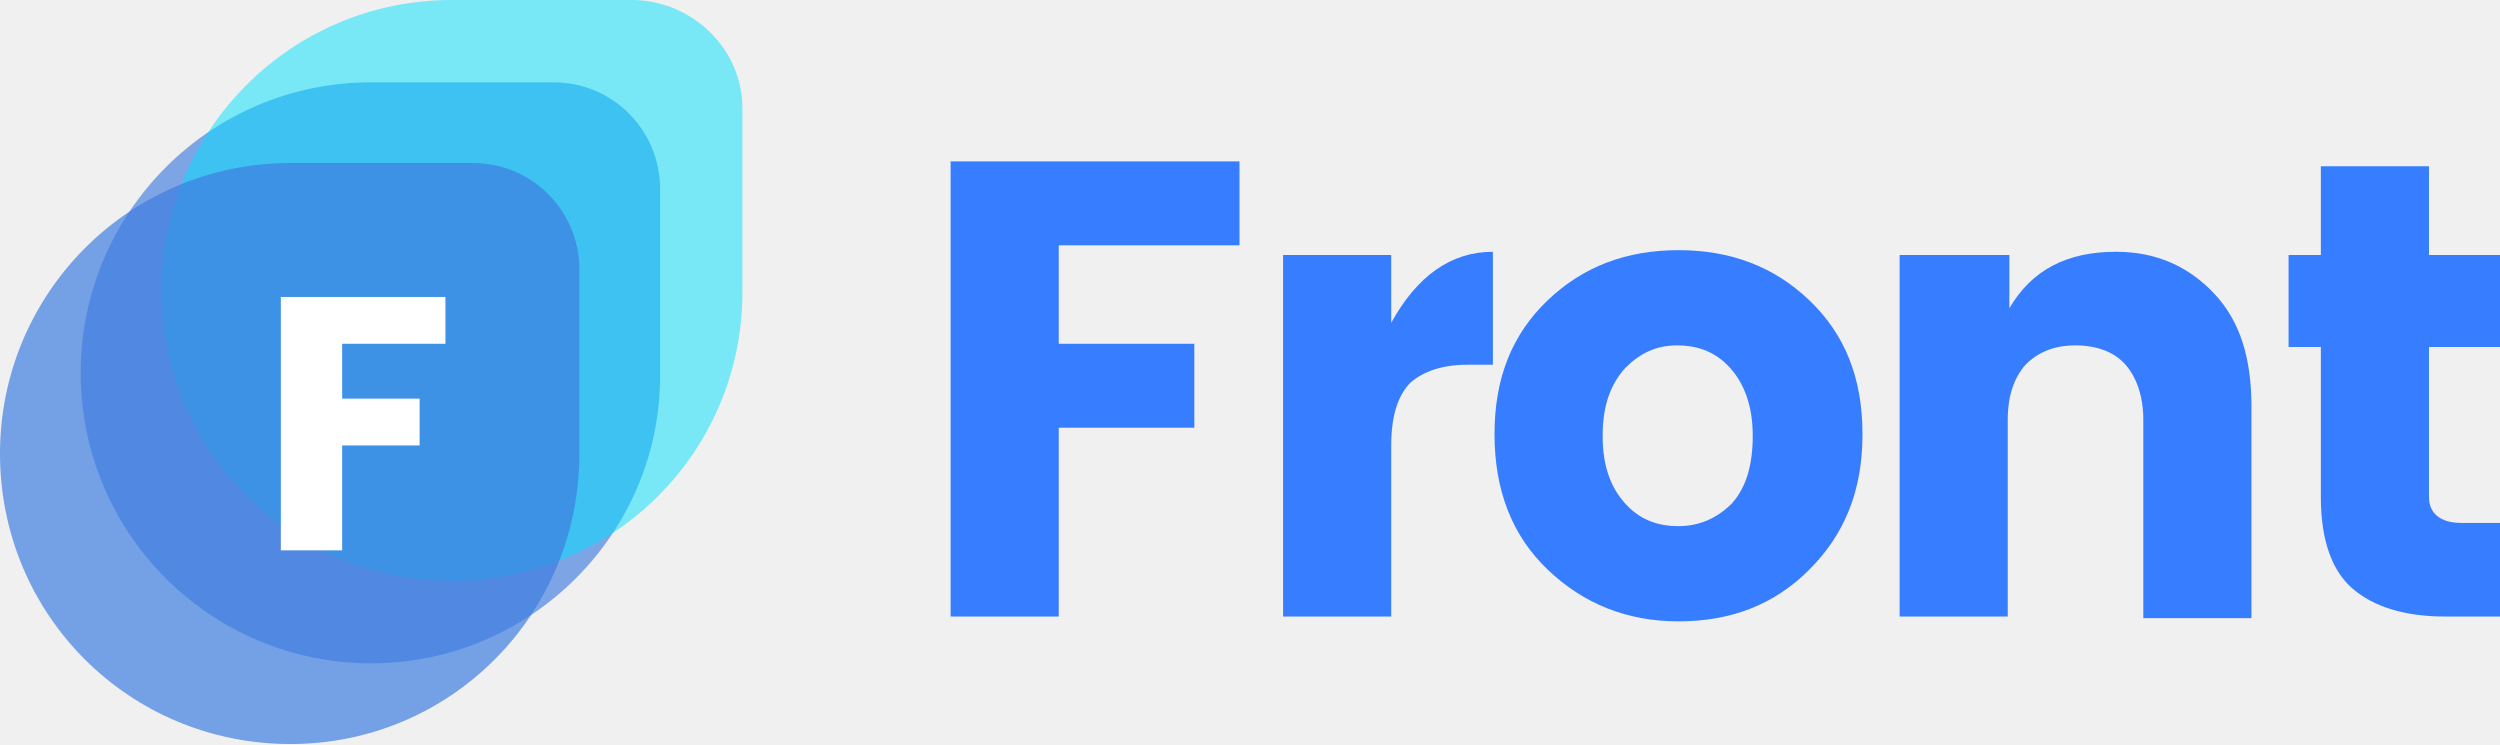
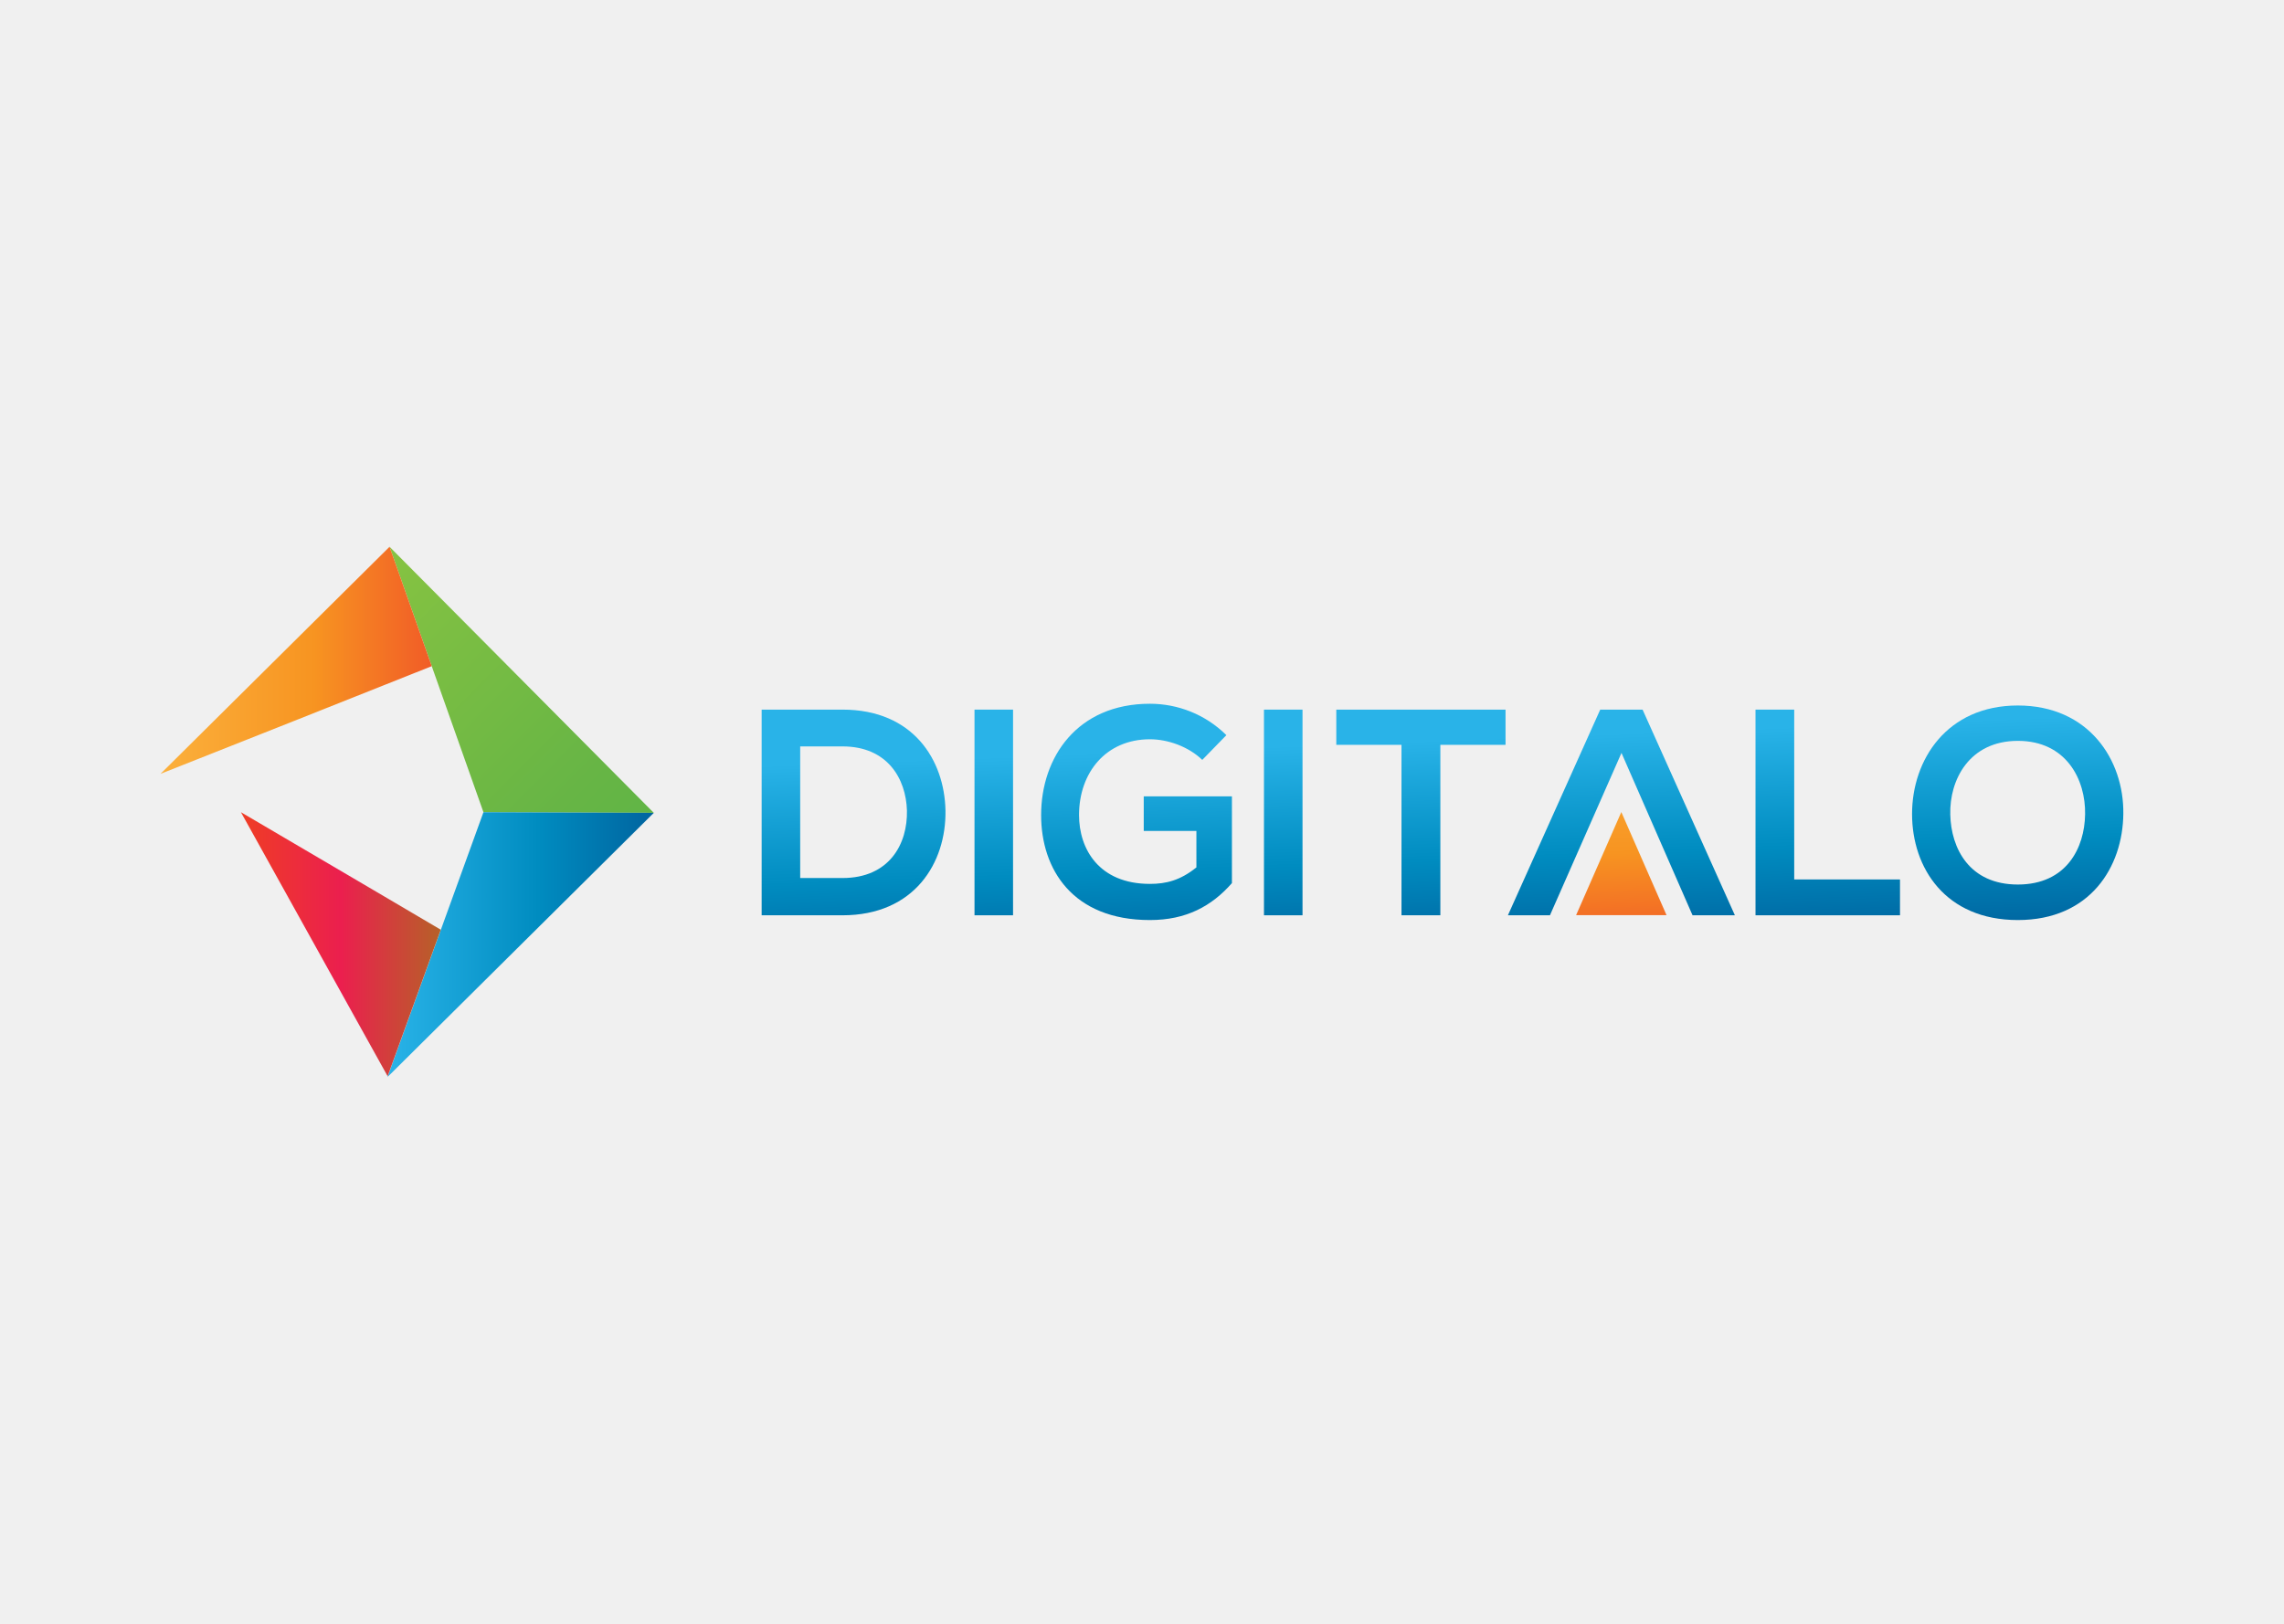
- <svg xmlns="http://www.w3.org/2000/svg" version="1.1" id="Layer_1" x="0px" y="0px" viewBox="0 0 154.9 46.1" style="enable-background:new 0 0 154.9 46.1;" xml:space="preserve">
+ <svg xmlns="http://www.w3.org/2000/svg" version="1.1" id="Layer_1" x="0px" y="0px" viewBox="0 0 1440 1024" style="enable-background:new 0 0 1440 1024;" xml:space="preserve">
  <style type="text/css">
- 	.st0{fill:#377DFF;}
- 	.st1{opacity:0.65;fill:#3F7DE0;enable-background:new    ;}
- 	.st2{opacity:0.5;fill:#00DFFC;enable-background:new    ;}
- 	.st3{opacity:0.7;fill:#3F7DE0;enable-background:new    ;}
- 	.st4{fill:#FFFFFF;}
+ 	.st0{fill:url(#XMLID_10_);}
+ 	.st1{fill:url(#XMLID_11_);}
+ 	.st2{fill:url(#XMLID_12_);}
+ 	.st3{fill:url(#XMLID_13_);}
+ 	.st4{fill:url(#XMLID_14_);}
+ 	.st5{fill:url(#XMLID_15_);}
+ 	.st6{fill:url(#XMLID_16_);}
+ 	.st7{fill:url(#XMLID_18_);}
+ 	.st8{fill:url(#XMLID_20_);}
+ 	.st9{fill:url(#XMLID_21_);}
+ 	.st10{fill:url(#XMLID_22_);}
+ 	.st11{fill:url(#XMLID_23_);}
+ 	.st12{fill:url(#XMLID_24_);}
</style>
-   <path class="st0" d="M58.9,38.2V10h17.9v5.2H65.6v6.1H74v5.2h-8.4v11.7H58.9z" />
-   <path class="st0" d="M86.2,15.8V20c1.6-2.9,3.7-4.4,6.3-4.4v7h-1.6c-1.5,0-2.7,0.4-3.5,1.1c-0.8,0.8-1.2,2.1-1.2,3.9v10.6h-6.7V15.8  H86.2z" />
-   <path class="st0" d="M95.9,35.3c-2.2-2.1-3.3-4.9-3.3-8.4c0-3.5,1.1-6.2,3.3-8.3c2.2-2.1,4.9-3.1,8.1-3.1s5.9,1,8.1,3.1  s3.3,4.8,3.3,8.3s-1.1,6.2-3.3,8.4s-4.9,3.2-8.1,3.2S98.1,37.4,95.9,35.3z M107.3,31.2c0.9-1,1.3-2.4,1.3-4.2s-0.5-3.2-1.4-4.2  s-2-1.4-3.3-1.4s-2.3,0.5-3.2,1.4c-0.9,1-1.4,2.3-1.4,4.2s0.5,3.2,1.4,4.2s2,1.4,3.3,1.4S106.4,32.1,107.3,31.2z" />
-   <path class="st0" d="M124.5,15.8v3.3c1.4-2.4,3.6-3.5,6.6-3.5c2.5,0,4.5,0.9,6.1,2.6s2.3,4,2.3,7v13.1h-6.7V26  c0-1.4-0.4-2.6-1.1-3.4c-0.7-0.8-1.8-1.2-3.1-1.2s-2.3,0.4-3.1,1.2c-0.7,0.8-1.1,1.9-1.1,3.4v12.2h-6.7V15.8H124.5z" />
-   <path class="st0" d="M152.5,32.4h2.4v5.8h-3.4c-2.5,0-4.4-0.6-5.7-1.7c-1.3-1.1-2-3-2-5.7v-9.3h-2v-5.7h2v-5.5h6.7v5.5h4.4v5.7h-4.4  v9.3C150.5,31.8,151.2,32.4,152.5,32.4z" />
-   <path class="st1" d="M23,41.1L23,41.1c-9.9,0-18-8-18-18l0,0c0-9.9,8-18,18-18h11.3c3.7,0,6.6,3,6.6,6.6v11.4  C41,33,32.9,41.1,23,41.1z" />
-   <path class="st2" d="M28,36L28,36c-9.9,0-18-8-18-18l0,0c0-9.9,8-18,18-18h11.3C43,0.1,46,3.1,46,6.7v11.4C46,28,38,36,28,36z" />
-   <path class="st3" d="M18,46.1L18,46.1c-10,0-18-8-18-18l0,0c0-9.9,8-18,18-18h11.3c3.7,0,6.6,3,6.6,6.6v11.4  C35.9,38.1,27.9,46.1,18,46.1z" />
-   <path class="st4" d="M17.4,34.1V18.4h10.2v2.9h-6.4v3.4H26v2.9h-4.8v6.5H17.4z" />
+   <g id="XMLID_1_">
+     <g id="XMLID_8_">
+       <linearGradient id="XMLID_10_" gradientUnits="userSpaceOnUse" x1="535.744" y1="480.07" x2="540.82" y2="614.604">
+         <stop offset="5.102040e-003" style="stop-color:#29B3E8" />
+         <stop offset="0.566" style="stop-color:#008CC0" />
+         <stop offset="1" style="stop-color:#00649F" />
+       </linearGradient>
+       <path id="XMLID_27_" class="st0" d="M531.2,447.5c-15.9,0-35,0-51,0v129.7c15.9,0,35,0,51,0c45.4,0,65.4-33.2,64.9-66    C595.5,479.2,575.7,447.5,531.2,447.5z M531.2,553.7h-26.7v-83h26.7c28.2,0,40,20.2,40.6,40.4    C572.3,532.2,560.7,553.7,531.2,553.7z" />
+       <linearGradient id="XMLID_11_" gradientUnits="userSpaceOnUse" x1="625.2" y1="476.694" x2="630.277" y2="611.228">
+         <stop offset="5.102040e-003" style="stop-color:#29B3E8" />
+         <stop offset="0.566" style="stop-color:#008CC0" />
+         <stop offset="1" style="stop-color:#00649F" />
+       </linearGradient>
+       <rect id="XMLID_28_" x="614.4" y="447.5" class="st1" width="24.3" height="129.7" />
+       <linearGradient id="XMLID_12_" gradientUnits="userSpaceOnUse" x1="715.261" y1="473.296" x2="720.337" y2="607.829">
+         <stop offset="5.102040e-003" style="stop-color:#29B3E8" />
+         <stop offset="0.566" style="stop-color:#008CC0" />
+         <stop offset="1" style="stop-color:#00649F" />
+       </linearGradient>
+       <path id="XMLID_29_" class="st2" d="M721.1,524h33.2v23c-10.2,8.2-19.1,10.4-29.3,10.4c-32.2,0-44.7-22.1-44.7-43.4    c0-26.7,16.9-47.8,44.7-47.8c11.3,0,24.3,4.6,33,13l15.2-15.6c-13.3-13.2-30.8-19.8-48.2-19.8c-45.8,0-68.6,33.7-68.6,70.2    c0,34.1,19.8,66.2,68.6,66.2c22.8,0,38.9-8.7,51.7-23.3v-54.7h-55.6V524z" />
+       <linearGradient id="XMLID_13_" gradientUnits="userSpaceOnUse" x1="807.467" y1="469.816" x2="812.544" y2="604.35">
+         <stop offset="5.102040e-003" style="stop-color:#29B3E8" />
+         <stop offset="0.566" style="stop-color:#008CC0" />
+         <stop offset="1" style="stop-color:#00649F" />
+       </linearGradient>
+       <rect id="XMLID_30_" x="796.9" y="447.5" class="st3" width="24.3" height="129.7" />
+       <linearGradient id="XMLID_14_" gradientUnits="userSpaceOnUse" x1="896.185" y1="466.469" x2="901.262" y2="601.002">
+         <stop offset="5.102040e-003" style="stop-color:#29B3E8" />
+         <stop offset="0.566" style="stop-color:#008CC0" />
+         <stop offset="1" style="stop-color:#00649F" />
+       </linearGradient>
+       <path id="XMLID_31_" class="st4" d="M842.5,469.7h41.1v107.5h24.5V469.7h41.1v-22.2c-37.6,0-69.3,0-106.7,0V469.7z" />
+       <linearGradient id="XMLID_15_" gradientUnits="userSpaceOnUse" x1="1017.916" y1="461.875" x2="1022.993" y2="596.408">
+         <stop offset="5.102040e-003" style="stop-color:#29B3E8" />
+         <stop offset="0.566" style="stop-color:#008CC0" />
+         <stop offset="1" style="stop-color:#00649F" />
+       </linearGradient>
+       <polygon id="XMLID_32_" class="st5" points="1008.9,447.5 950.7,577.2 977.2,577.2 1022.3,474.8 1067.1,577.2 1093.8,577.2     1035.6,447.5   " />
+       <linearGradient id="XMLID_16_" gradientUnits="userSpaceOnUse" x1="1148.243" y1="456.957" x2="1153.319" y2="591.49">
+         <stop offset="5.102040e-003" style="stop-color:#29B3E8" />
+         <stop offset="0.566" style="stop-color:#008CC0" />
+         <stop offset="1" style="stop-color:#00649F" />
+       </linearGradient>
+       <polygon id="XMLID_33_" class="st6" points="1131.2,447.5 1106.8,447.5 1106.8,577.2 1197.9,577.2 1197.9,554.6 1131.2,554.6       " />
+       <linearGradient id="XMLID_18_" gradientUnits="userSpaceOnUse" x1="1269.876" y1="452.367" x2="1274.953" y2="586.9">
+         <stop offset="5.102040e-003" style="stop-color:#29B3E8" />
+         <stop offset="0.566" style="stop-color:#008CC0" />
+         <stop offset="1" style="stop-color:#00649F" />
+       </linearGradient>
+       <path id="XMLID_36_" class="st7" d="M1272.2,444.9c-44.8,0-66.7,34.3-66.7,68.4c0,34.1,21.1,66.9,66.7,66.9s66.2-33.5,66.5-67.1    C1339.1,479.2,1316.9,444.9,1272.2,444.9z M1272.2,557.8c-30.6,0-42.1-22.8-42.6-44.1c-0.6-21.9,12-46.5,42.6-46.5    c30.6,0,42.8,24.5,42.4,46.3C1314.3,534.8,1302.8,557.8,1272.2,557.8z" />
+       <linearGradient id="XMLID_20_" gradientUnits="userSpaceOnUse" x1="1017.828" y1="461.878" x2="1022.905" y2="596.412">
+         <stop offset="5.102040e-003" style="stop-color:#FBB03C" />
+         <stop offset="0.566" style="stop-color:#F79421" />
+         <stop offset="1" style="stop-color:#F15C27" />
+       </linearGradient>
+       <polygon id="XMLID_9_" class="st8" points="1022.2,512.1 993.7,577.1 1050.7,577.1   " />
+     </g>
+     <g id="XMLID_2_">
+       <linearGradient id="XMLID_21_" gradientUnits="userSpaceOnUse" x1="187.469" y1="341.9" x2="526.815" y2="677.021">
+         <stop offset="0" style="stop-color:#8DC641" />
+         <stop offset="0.491" style="stop-color:#67B545" />
+         <stop offset="1" style="stop-color:#45B649" />
+       </linearGradient>
+       <polygon id="XMLID_7_" class="st9" points="245.6,344.8 272.2,420.1 304.8,512.2 412.2,512.6   " />
+       <linearGradient id="XMLID_22_" gradientUnits="userSpaceOnUse" x1="244.305" y1="595.725" x2="412.157" y2="595.725">
+         <stop offset="5.102040e-003" style="stop-color:#29B3E8" />
+         <stop offset="0.566" style="stop-color:#008CC0" />
+         <stop offset="1" style="stop-color:#00649F" />
+       </linearGradient>
+       <polygon id="XMLID_5_" class="st10" points="304.8,512.2 244.3,679.2 412.2,512.6   " />
+       <linearGradient id="XMLID_23_" gradientUnits="userSpaceOnUse" x1="101.222" y1="416.404" x2="272.205" y2="416.404">
+         <stop offset="5.102040e-003" style="stop-color:#FBB03C" />
+         <stop offset="0.566" style="stop-color:#F79421" />
+         <stop offset="1" style="stop-color:#F15C27" />
+       </linearGradient>
+       <polygon id="XMLID_3_" class="st11" points="245.6,344.8 101.2,488 185,454.8 272.2,420.1   " />
+       <linearGradient id="XMLID_24_" gradientUnits="userSpaceOnUse" x1="151.95" y1="595.438" x2="277.944" y2="595.438">
+         <stop offset="0" style="stop-color:#EF3D25" />
+         <stop offset="0.5" style="stop-color:#EB1F4E" />
+         <stop offset="1" style="stop-color:#B66128" />
+       </linearGradient>
+       <polygon id="XMLID_4_" class="st12" points="237.5,562.5 151.9,512.2 244.4,678.7 277.9,586.3   " />
+     </g>
+   </g>
</svg>
